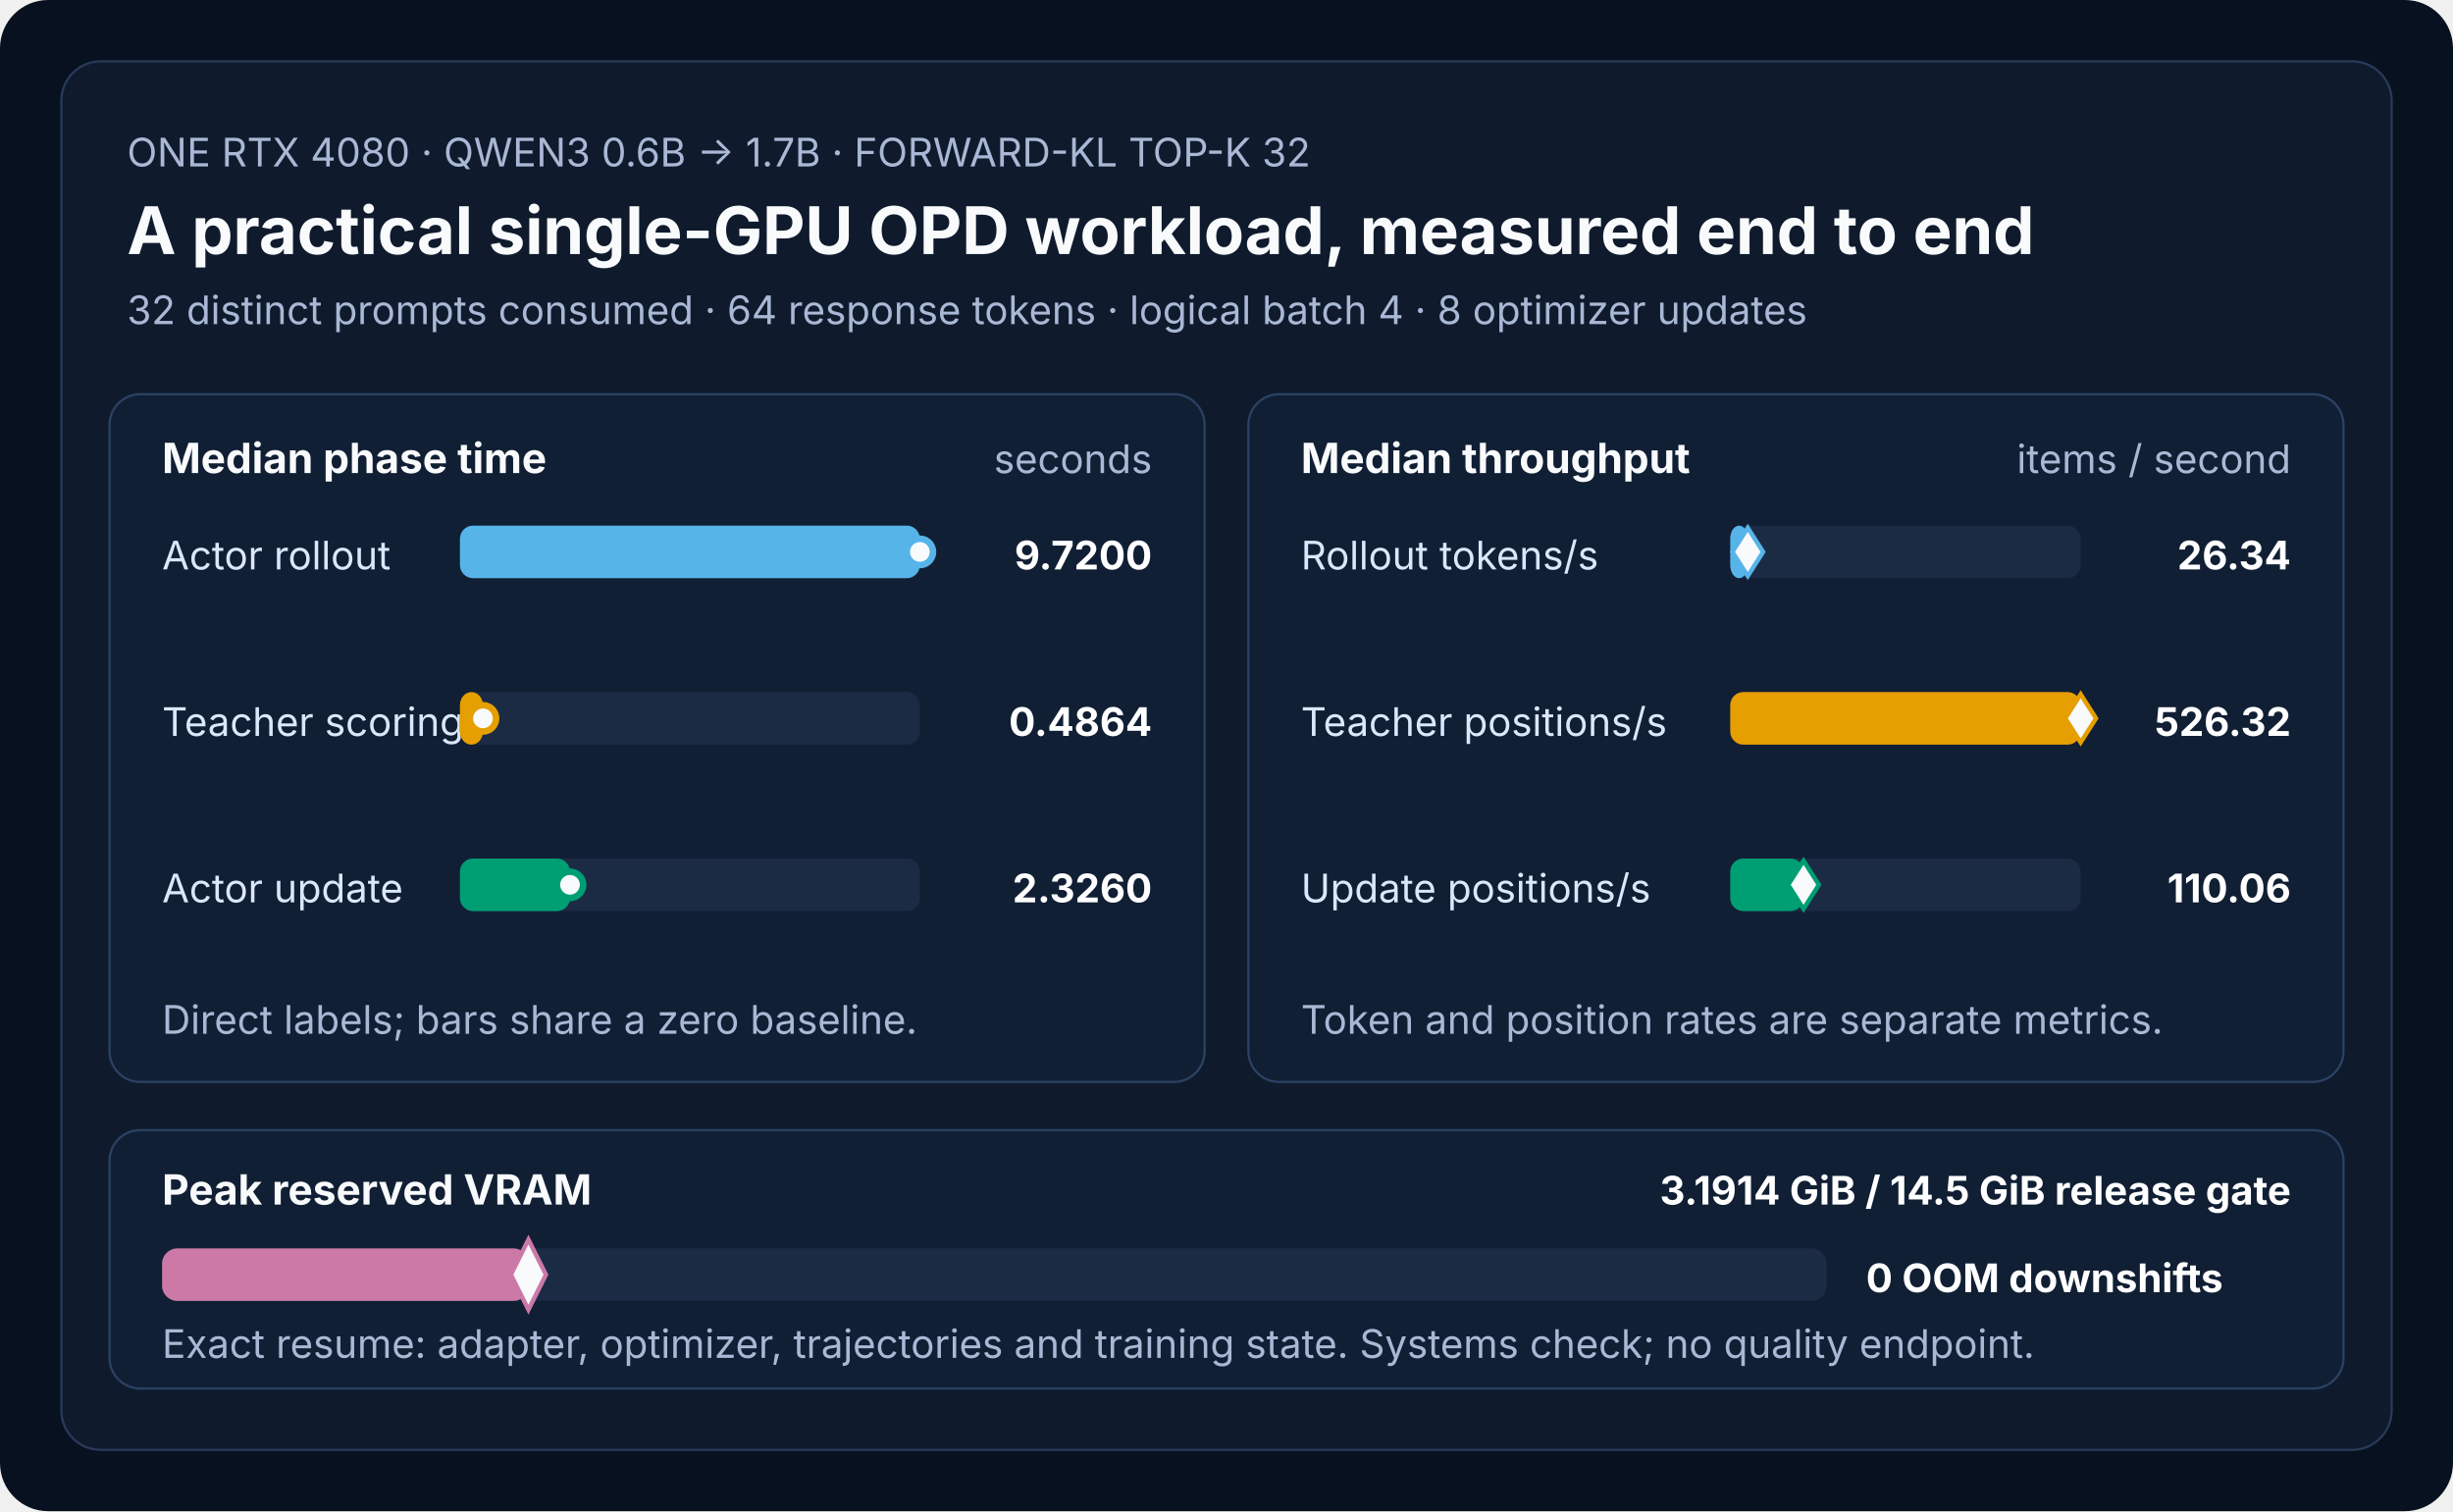
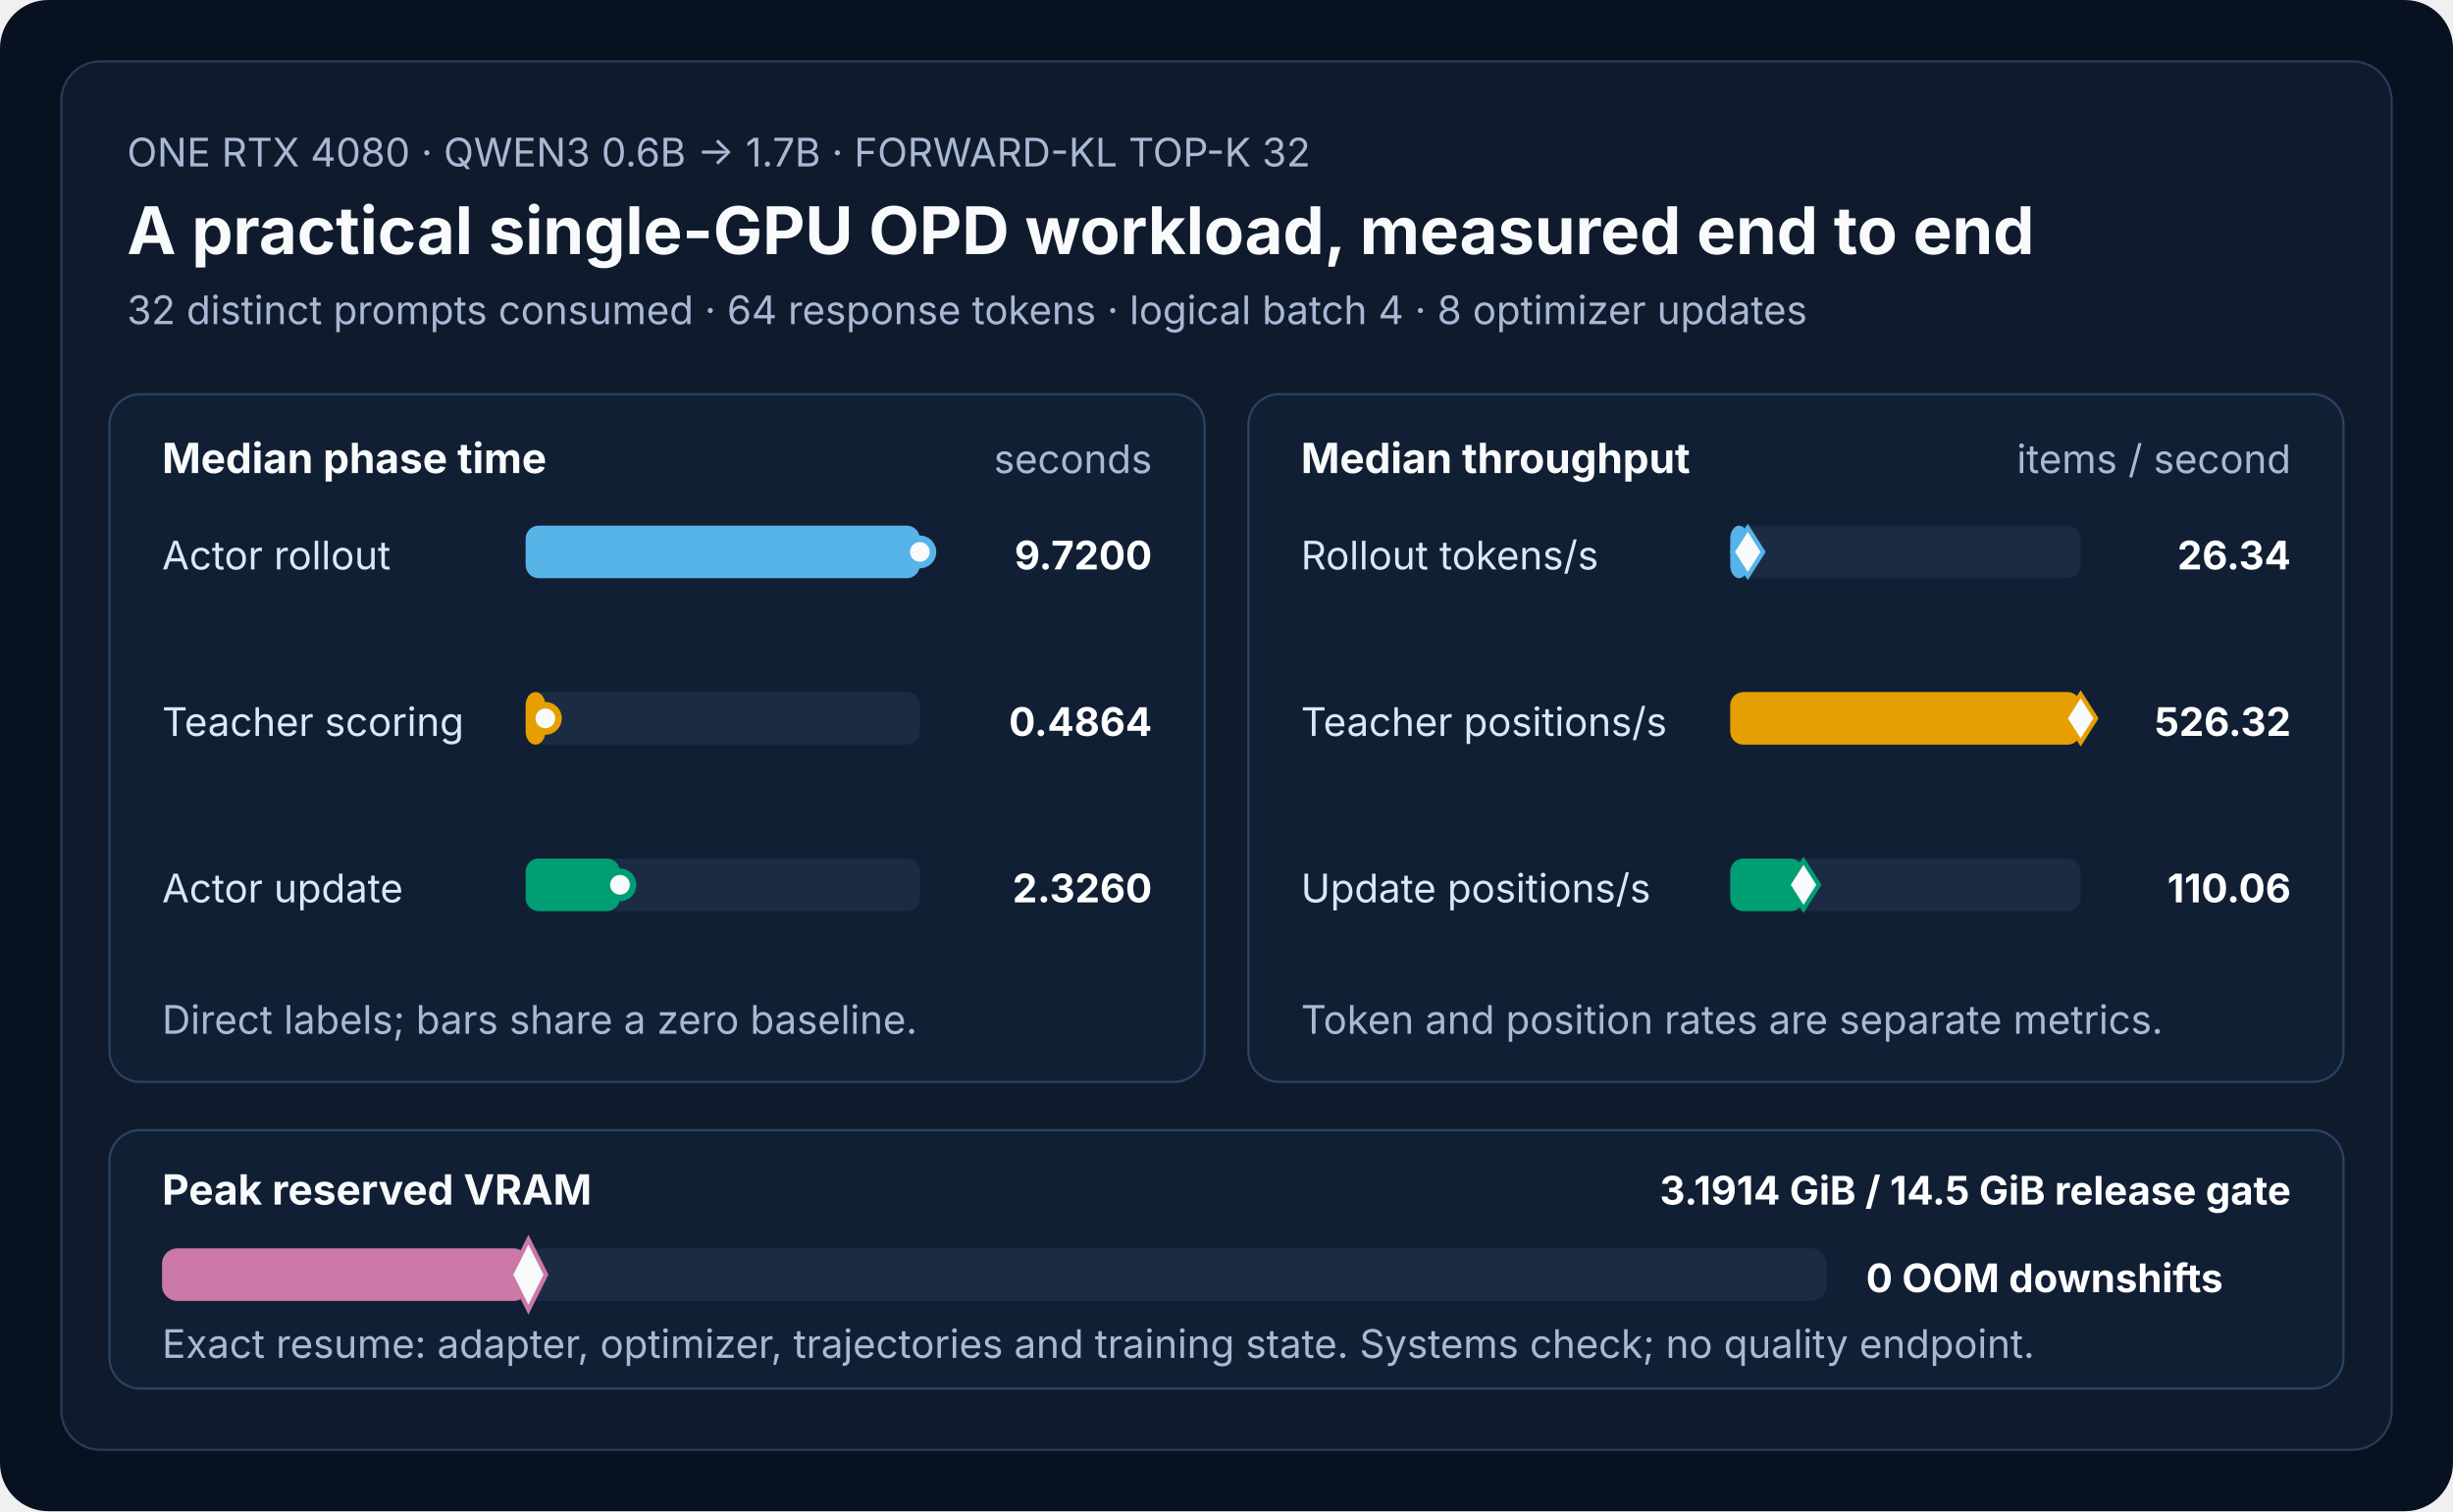
<svg xmlns="http://www.w3.org/2000/svg" viewBox="0 0 1120 690" role="img" aria-labelledby="title desc">
  <style>
        text { font-family: Inter, Segoe UI, Arial, sans-serif; }
        .title { fill:#f8fafc; font-size:30px; font-weight:750; }
        .subtitle { fill:#a9b8d4; font-size:18px; }
        .panel-title { fill:#f8fafc; font-size:19px; font-weight:700; }
        .label { fill:#dbe7fa; font-size:18px; }
        .value { fill:#ffffff; font-size:18px; font-weight:700; }
        .note { fill:#a9b8d4; font-size:18px; }
        .small { fill:#a9b8d4; font-size:18px; }
        </style>
  <rect width="1120" height="690" rx="22" fill="#08111f" />
  <rect x="28" y="28" width="1064" height="634" rx="18" fill="#0f1b2d" stroke="#283b58" />
  <text x="58" y="76" class="small" text-anchor="start">ONE RTX 4080 · QWEN3 0.6B → 1.7B · FORWARD-KL TOP-K 32</text>
  <text x="58" y="116" class="title" text-anchor="start">A practical single-GPU OPD workload, measured end to end</text>
  <text x="58" y="148" class="subtitle" text-anchor="start">32 distinct prompts consumed · 64 response tokens · logical batch 4 · 8 optimizer updates</text>
  <rect x="50" y="180" width="500" height="314" rx="14" fill="#111f34" stroke="#2b4263" />
  <text x="74" y="216" class="panel-title" text-anchor="start">Median phase time</text>
  <text x="526" y="216" class="small" text-anchor="end">seconds</text>
  <text x="74" y="260" class="label" text-anchor="start">Actor rollout</text>
-   <rect x="210" y="240" width="210" height="24" rx="6" fill="#1b2b44" />
-   <rect x="210" y="240" width="210.00" height="24" rx="6" fill="#56B4E9" />
+   <rect x="240" y="240" width="180" height="24" rx="6" fill="#1b2b44" />
+   <rect x="240" y="240" width="180.00" height="24" rx="6" fill="#56B4E9" />
  <circle cx="420.00" cy="252" r="6" fill="#f8fafc" stroke="#56B4E9" stroke-width="3" />
  <text x="526" y="260" class="value" text-anchor="end">9.7200</text>
  <text x="74" y="336" class="label" text-anchor="start">Teacher scoring</text>
-   <rect x="210" y="316" width="210" height="24" rx="6" fill="#1b2b44" />
-   <rect x="210" y="316" width="10.51" height="24" rx="6" fill="#E69F00" />
-   <circle cx="220.51" cy="328" r="6" fill="#f8fafc" stroke="#E69F00" stroke-width="3" />
+   <rect x="240" y="316" width="180" height="24" rx="6" fill="#1b2b44" />
+   <rect x="240" y="316" width="9.01" height="24" rx="6" fill="#E69F00" />
+   <circle cx="249.01" cy="328" r="6" fill="#f8fafc" stroke="#E69F00" stroke-width="3" />
  <text x="526" y="336" class="value" text-anchor="end">0.4864</text>
  <text x="74" y="412" class="label" text-anchor="start">Actor update</text>
-   <rect x="210" y="392" width="210" height="24" rx="6" fill="#1b2b44" />
-   <rect x="210" y="392" width="50.25" height="24" rx="6" fill="#009E73" />
-   <circle cx="260.25" cy="404" r="6" fill="#f8fafc" stroke="#009E73" stroke-width="3" />
+   <rect x="240" y="392" width="180" height="24" rx="6" fill="#1b2b44" />
+   <rect x="240" y="392" width="43.07" height="24" rx="6" fill="#009E73" />
+   <circle cx="283.07" cy="404" r="6" fill="#f8fafc" stroke="#009E73" stroke-width="3" />
  <text x="526" y="412" class="value" text-anchor="end">2.3260</text>
  <text x="74" y="472" class="note" text-anchor="start">Direct labels; bars share a zero baseline.</text>
  <rect x="570" y="180" width="500" height="314" rx="14" fill="#111f34" stroke="#2b4263" />
  <text x="594" y="216" class="panel-title" text-anchor="start">Median throughput</text>
  <text x="1046" y="216" class="small" text-anchor="end">items / second</text>
  <text x="594" y="260" class="label" text-anchor="start">Rollout tokens/s</text>
  <rect x="790" y="240" width="160" height="24" rx="6" fill="#1b2b44" />
  <rect x="790" y="240" width="8.01" height="24" rx="6" fill="#56B4E9" />
  <path d="M 798.01 241 l 7 11 l -7 11 l -7 -11 z" fill="#f8fafc" stroke="#56B4E9" stroke-width="2" />
  <text x="1046" y="260" class="value" text-anchor="end">26.34</text>
  <text x="594" y="336" class="label" text-anchor="start">Teacher positions/s</text>
  <rect x="790" y="316" width="160" height="24" rx="6" fill="#1b2b44" />
  <rect x="790" y="316" width="160.00" height="24" rx="6" fill="#E69F00" />
  <path d="M 950.00 317 l 7 11 l -7 11 l -7 -11 z" fill="#f8fafc" stroke="#E69F00" stroke-width="2" />
  <text x="1046" y="336" class="value" text-anchor="end">526.32</text>
  <text x="594" y="412" class="label" text-anchor="start">Update positions/s</text>
  <rect x="790" y="392" width="160" height="24" rx="6" fill="#1b2b44" />
  <rect x="790" y="392" width="33.46" height="24" rx="6" fill="#009E73" />
  <path d="M 823.46 393 l 7 11 l -7 11 l -7 -11 z" fill="#f8fafc" stroke="#009E73" stroke-width="2" />
  <text x="1046" y="412" class="value" text-anchor="end">110.06</text>
  <text x="594" y="472" class="note" text-anchor="start">Token and position rates are separate metrics.</text>
  <rect x="50" y="516" width="1020" height="118" rx="14" fill="#111f34" stroke="#2b4263" />
  <text x="74" y="550" class="panel-title" text-anchor="start">Peak reserved VRAM</text>
  <text x="1046" y="550" class="value" text-anchor="end">3.1914 GiB / 14.5 GiB release gate</text>
  <rect x="74" y="570" width="760" height="24" rx="7" fill="#1b2b44" />
  <rect x="74" y="570" width="167.27" height="24" rx="7" fill="#CC79A7" />
  <path d="M 241.27 566 l 8 16 l -8 16 l -8 -16 z" fill="#f8fafc" stroke="#CC79A7" stroke-width="2" />
  <text x="852" y="590" class="value" text-anchor="start">0 OOM downshifts</text>
  <text x="74" y="620" class="note" text-anchor="start">Exact resume: adapter, optimizer, trajectories and training state. Systems check; no quality endpoint.</text>
</svg>
